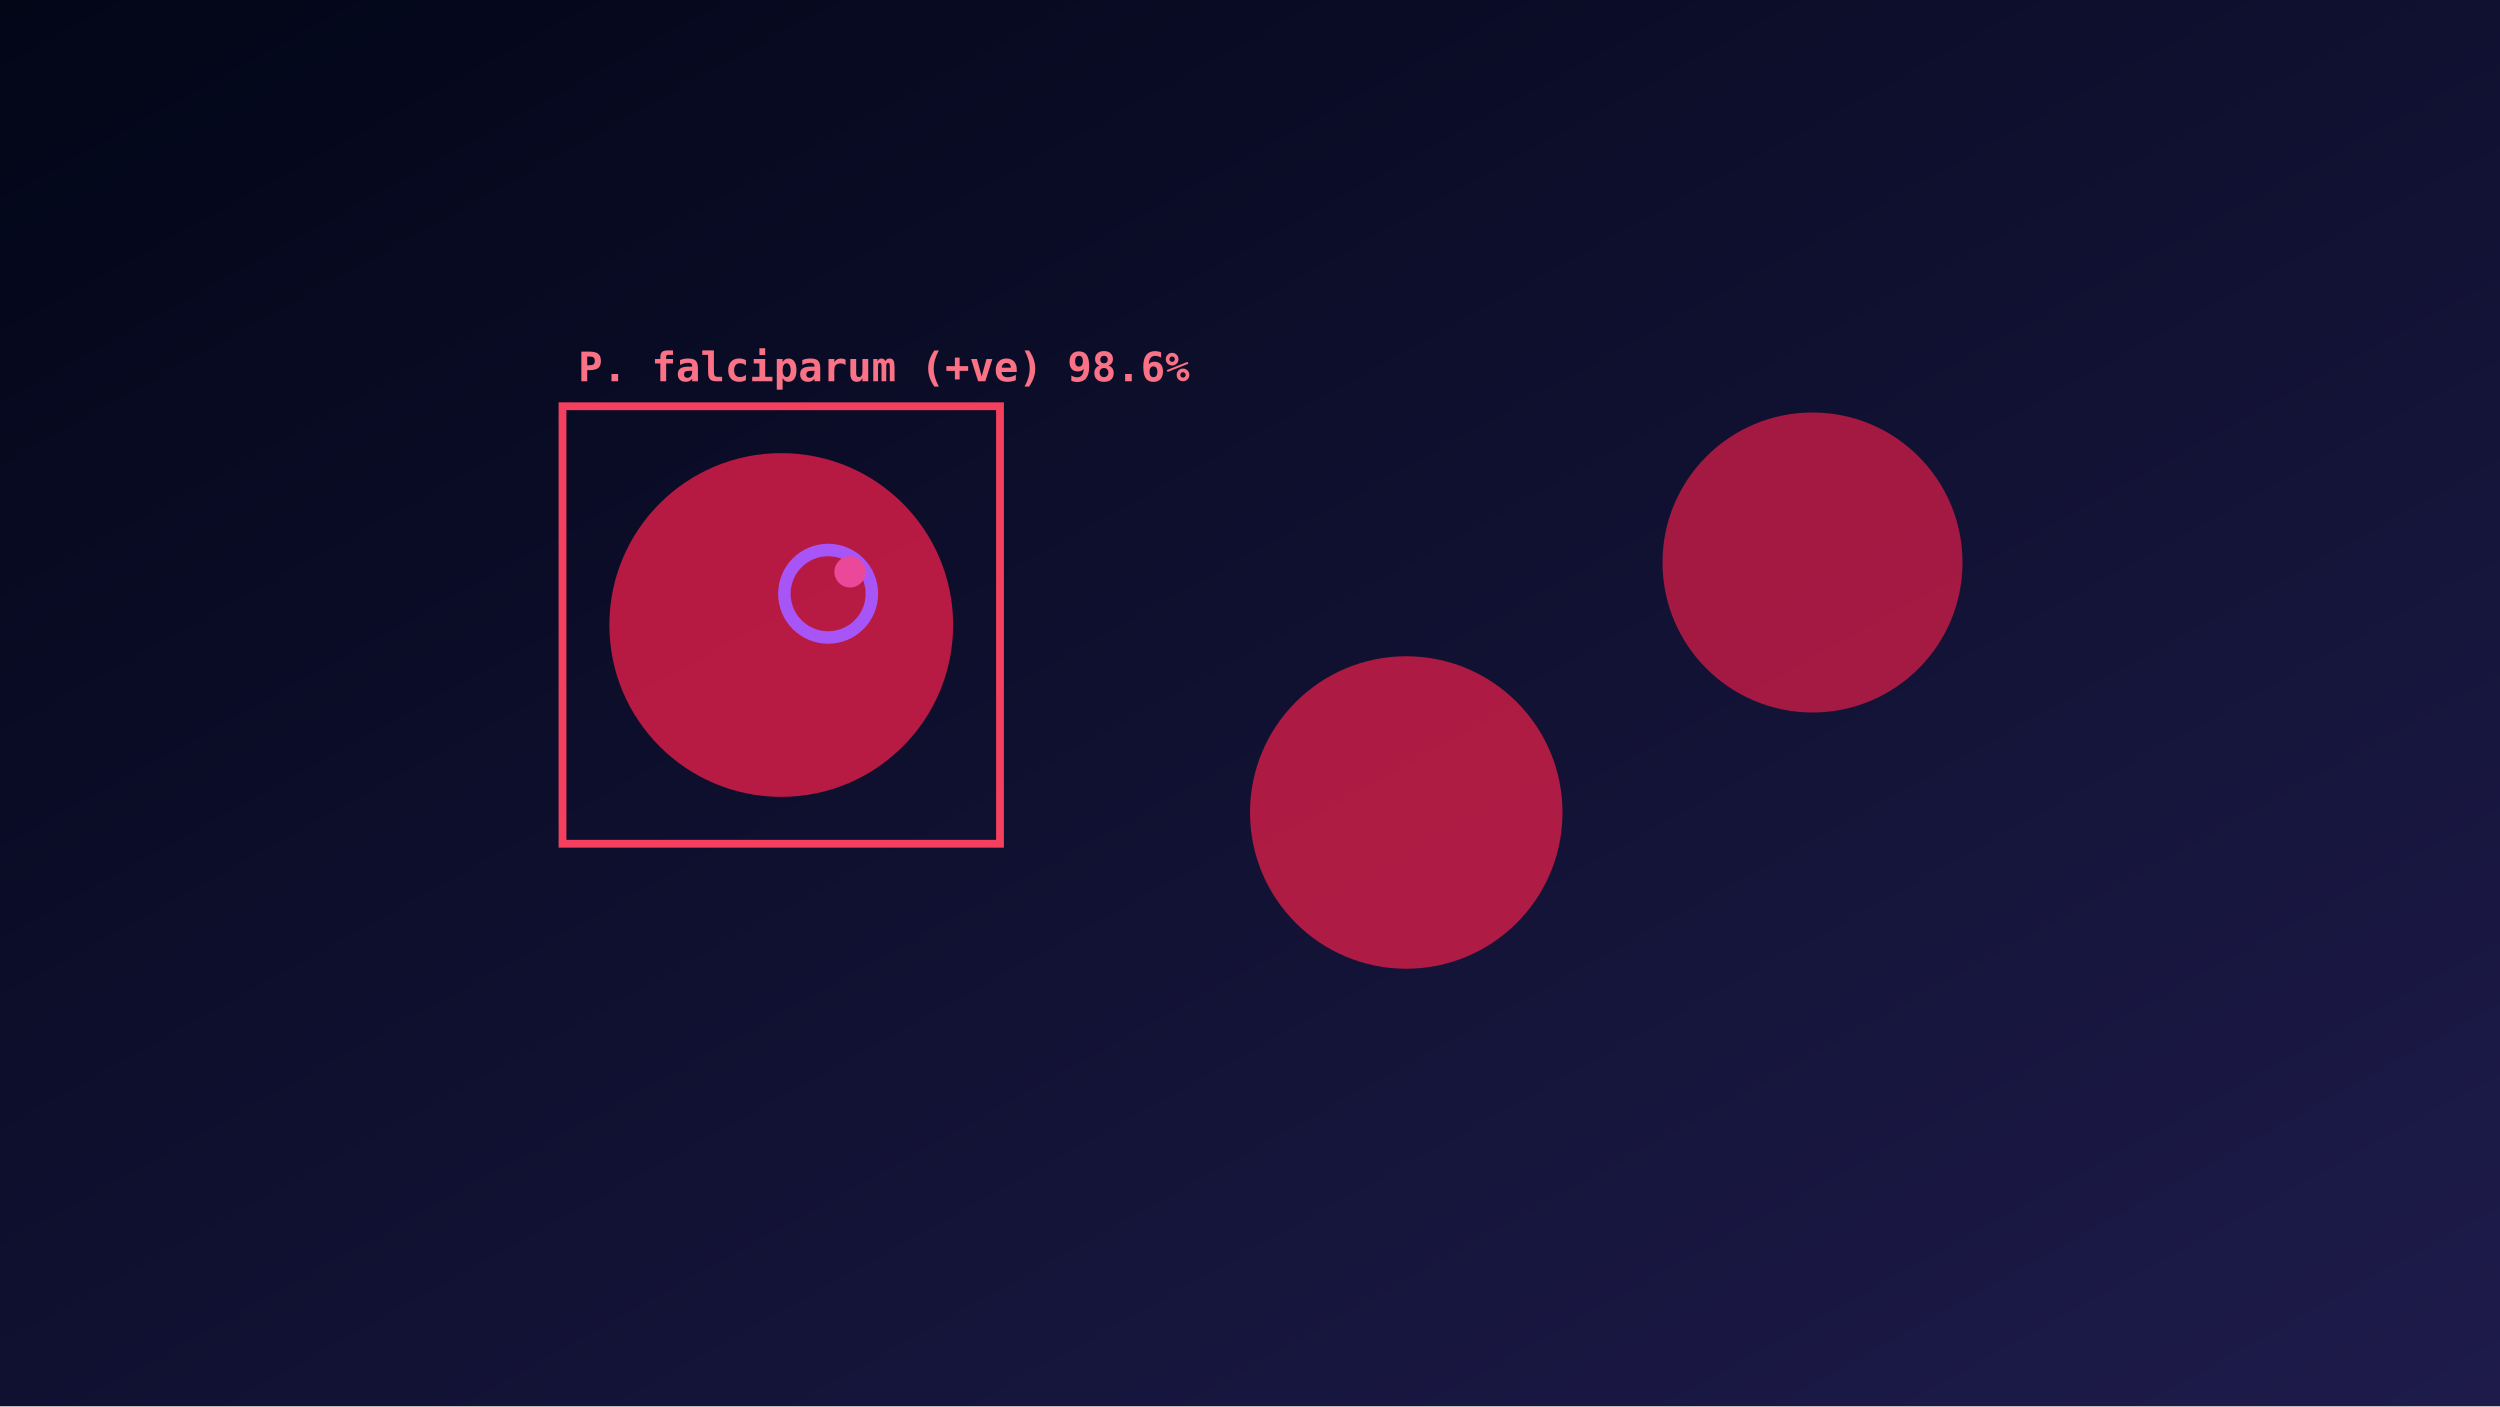
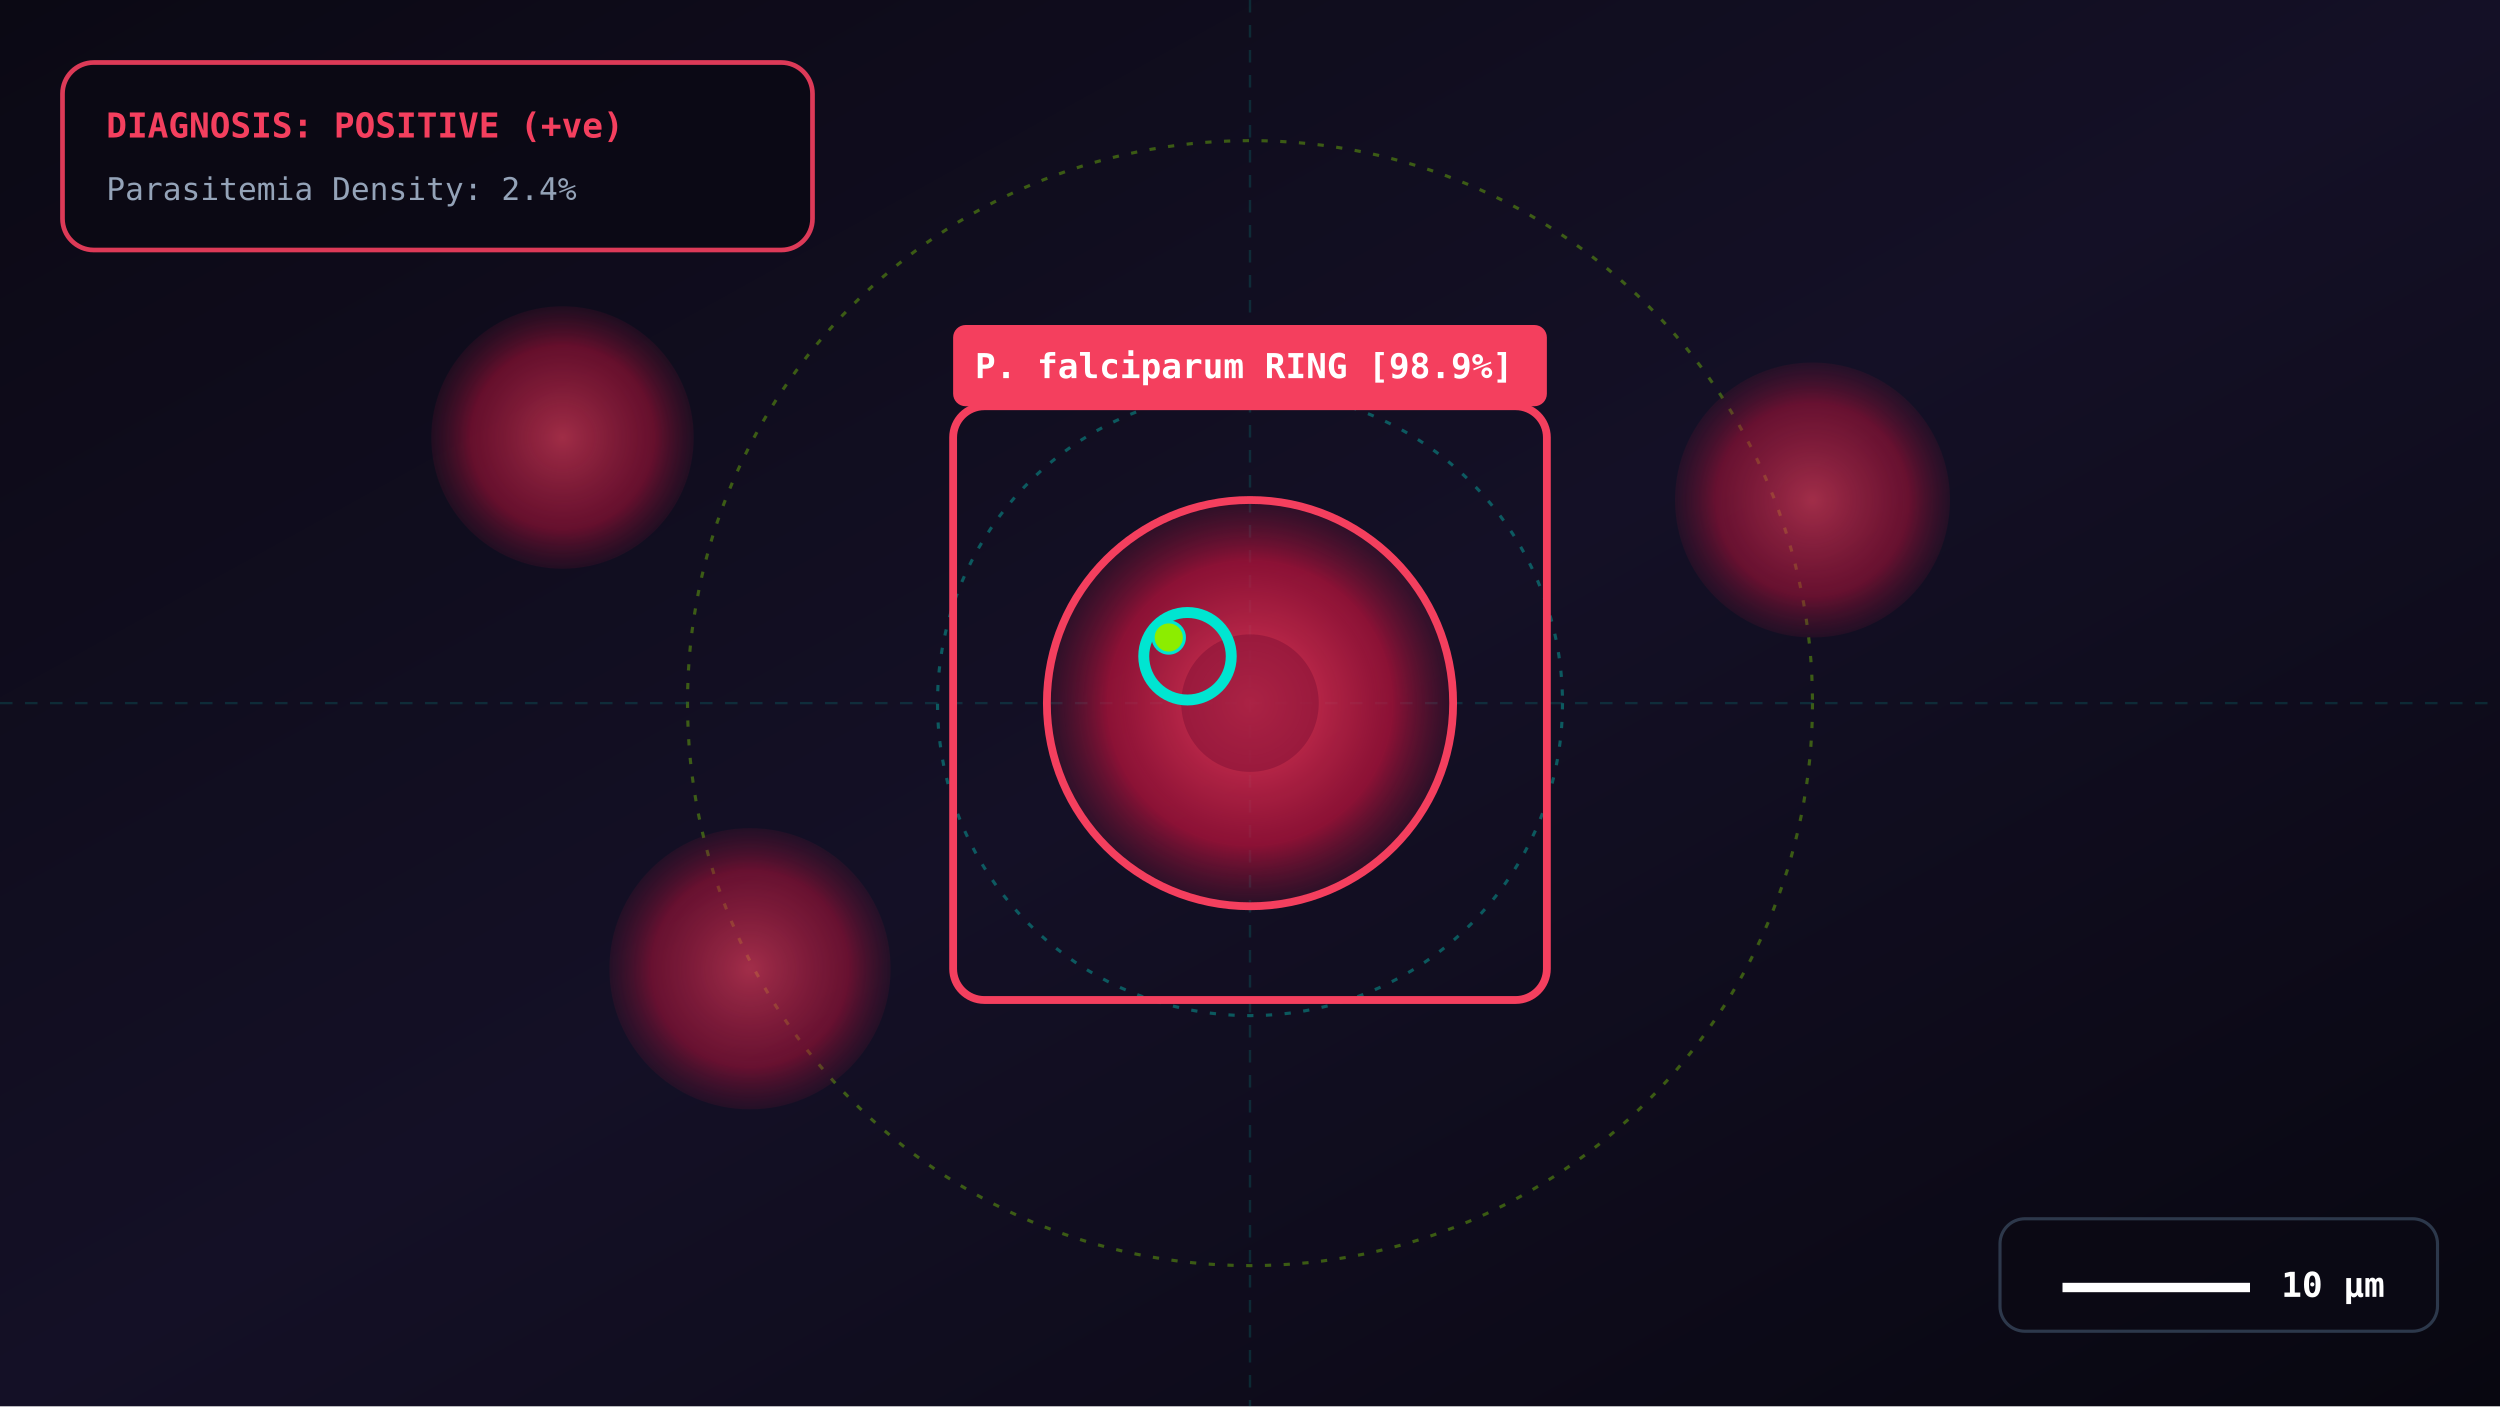
<svg xmlns="http://www.w3.org/2000/svg" viewBox="0 0 800 450" width="100%" height="100%">
  <defs>
-     <linearGradient id="bg2" x1="0%" y1="0%" x2="100%" y2="100%">
-       <stop offset="0%" stop-color="#020617" />
-       <stop offset="100%" stop-color="#1e1b4b" />
+     <linearGradient id="bgGlow2" x1="0%" y1="0%" x2="100%" y2="100%">
+       <stop offset="0%" stop-color="#0B0914" />
+       <stop offset="50%" stop-color="#141026" />
+       <stop offset="100%" stop-color="#080710" />
    </linearGradient>
+     <radialGradient id="infectedRbc" cx="50%" cy="50%" r="50%">
+       <stop offset="0%" stop-color="#F43F5E" stop-opacity="0.9" />
+       <stop offset="70%" stop-color="#BE123C" stop-opacity="0.7" />
+       <stop offset="100%" stop-color="#881337" stop-opacity="0.2" />
+     </radialGradient>
  </defs>
-   <rect width="800" height="450" fill="url(#bg2)" />
-   <circle cx="250" cy="200" r="55" fill="#e11d48" opacity="0.8" />
-   <circle cx="265" cy="190" r="14" fill="none" stroke="#a855f7" stroke-width="4" />
-   <circle cx="272" cy="183" r="5" fill="#ec4899" />
-   <rect x="180" y="130" width="140" height="140" fill="none" stroke="#f43f5e" stroke-width="2.5" />
-   <text x="185" y="122" fill="#fb7185" font-family="monospace" font-size="13" font-weight="bold">P. falciparum (+ve) 98.6%</text>
-   <circle cx="450" cy="260" r="50" fill="#e11d48" opacity="0.75" />
-   <circle cx="580" cy="180" r="48" fill="#e11d48" opacity="0.7" />
+   <rect width="800" height="450" fill="url(#bgGlow2)" />
+   <g stroke="#334155" stroke-width="0.75" opacity="0.35" stroke-dasharray="4,4">
+     <circle cx="400" cy="225" r="180" fill="none" stroke="#8CED00" stroke-width="1" stroke-dasharray="2,4" />
+     <circle cx="400" cy="225" r="100" fill="none" stroke="#00E5D1" stroke-width="1" stroke-dasharray="2,4" />
+     <line x1="400" y1="0" x2="400" y2="450" stroke="#00E5D1" opacity="0.4" />
+     <line x1="0" y1="225" x2="800" y2="225" stroke="#00E5D1" opacity="0.4" />
+   </g>
+   <circle cx="180" cy="140" r="42" fill="url(#infectedRbc)" opacity="0.7" />
+   <circle cx="240" cy="310" r="45" fill="url(#infectedRbc)" opacity="0.7" />
+   <circle cx="580" cy="160" r="44" fill="url(#infectedRbc)" opacity="0.7" />
+   <circle cx="400" cy="225" r="65" fill="url(#infectedRbc)" stroke="#F43F5E" stroke-width="2.5" />
+   <circle cx="400" cy="225" r="22" fill="#881337" opacity="0.6" />
+   <circle cx="380" cy="210" r="14" fill="none" stroke="#00E5D1" stroke-width="3.5" />
+   <circle cx="374" cy="204" r="5" fill="#8CED00" stroke="#00E5D1" stroke-width="1" />
+   <rect x="305" y="130" width="190" height="190" fill="none" stroke="#F43F5E" stroke-width="2.5" rx="10" />
+   <rect x="305" y="104" width="190" height="26" fill="#F43F5E" rx="4" />
+   <text x="312" y="121" fill="#FFFFFF" font-family="monospace" font-size="11" font-weight="900">P. falciparum RING [98.9%]</text>
+   <g transform="translate(20, 20)">
+     <rect width="240" height="60" fill="#0B0914" opacity="0.9" stroke="#F43F5E" stroke-width="1.5" rx="10" />
+     <text x="14" y="24" fill="#F43F5E" font-family="monospace" font-size="11" font-weight="900">DIAGNOSIS: POSITIVE (+ve)</text>
+     <text x="14" y="44" fill="#94A3B8" font-family="monospace" font-size="10">Parasitemia Density: 2.4%</text>
+   </g>
+   <g transform="translate(640, 390)">
+     <rect width="140" height="36" fill="#0B0914" opacity="0.85" stroke="#334155" rx="8" />
+     <line x1="20" y1="22" x2="80" y2="22" stroke="#FFFFFF" stroke-width="3" />
+     <text x="90" y="25" fill="#FFFFFF" font-family="monospace" font-size="11" font-weight="bold">10 µm</text>
+   </g>
</svg>
